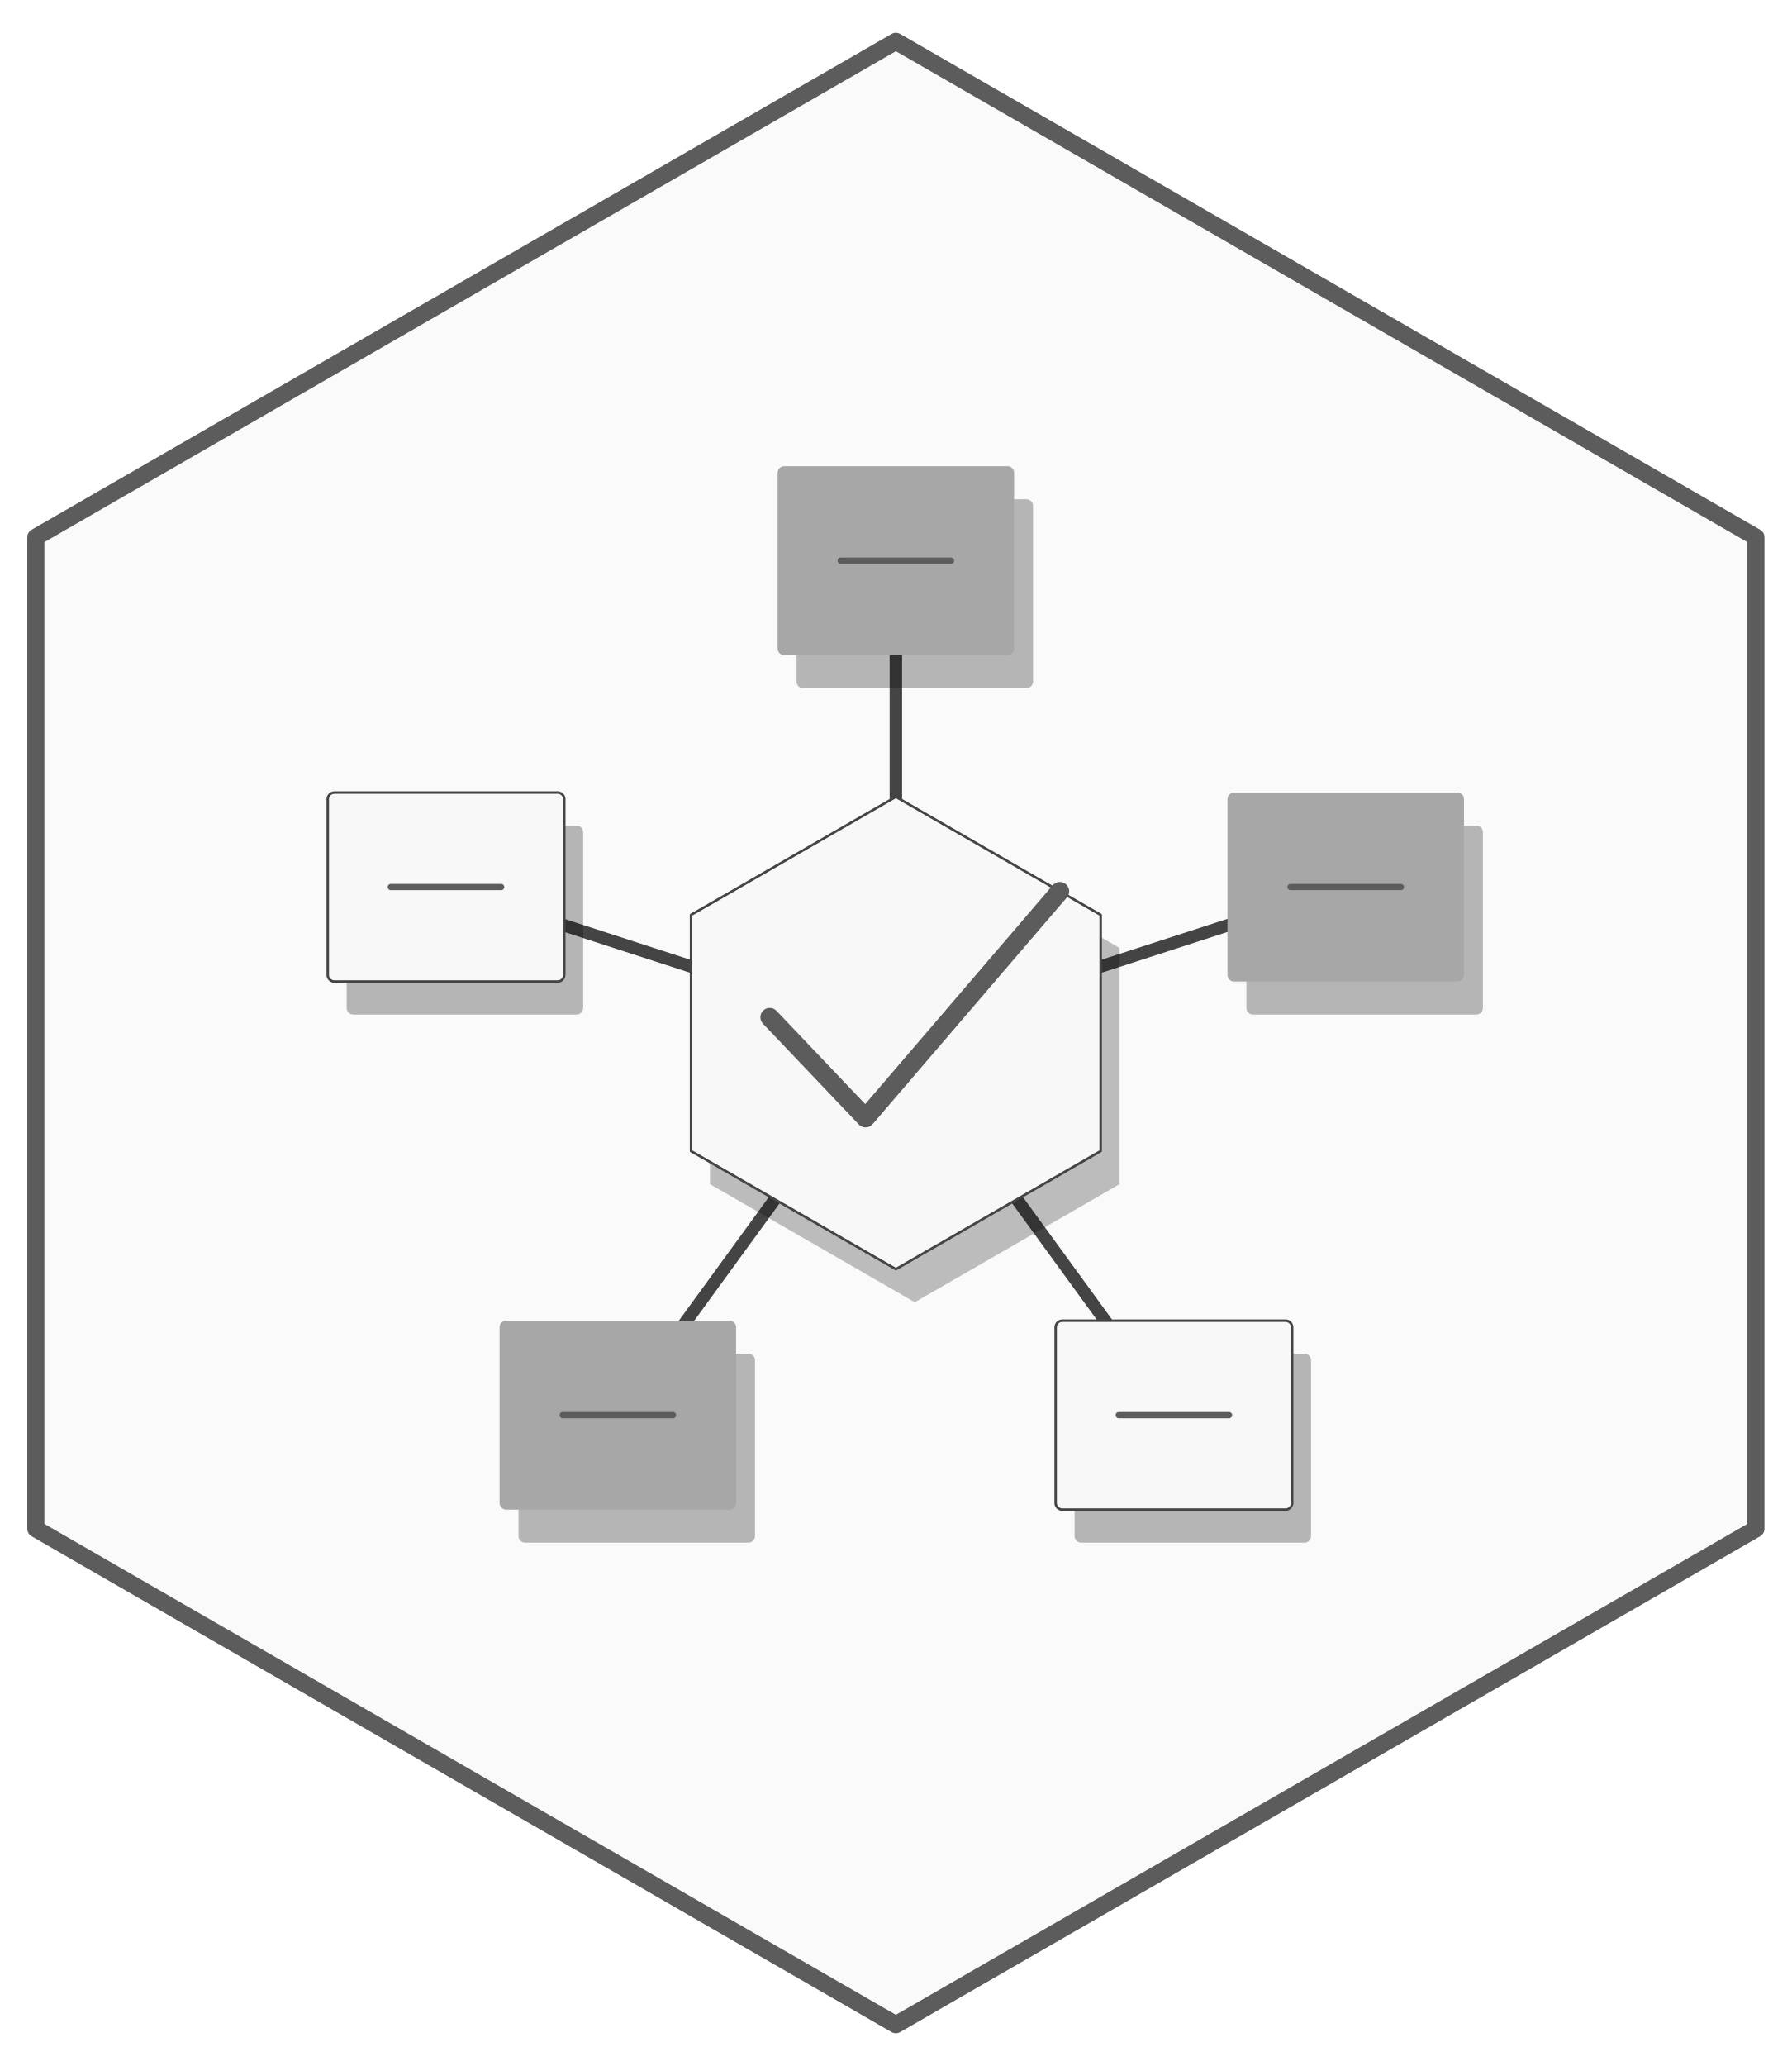
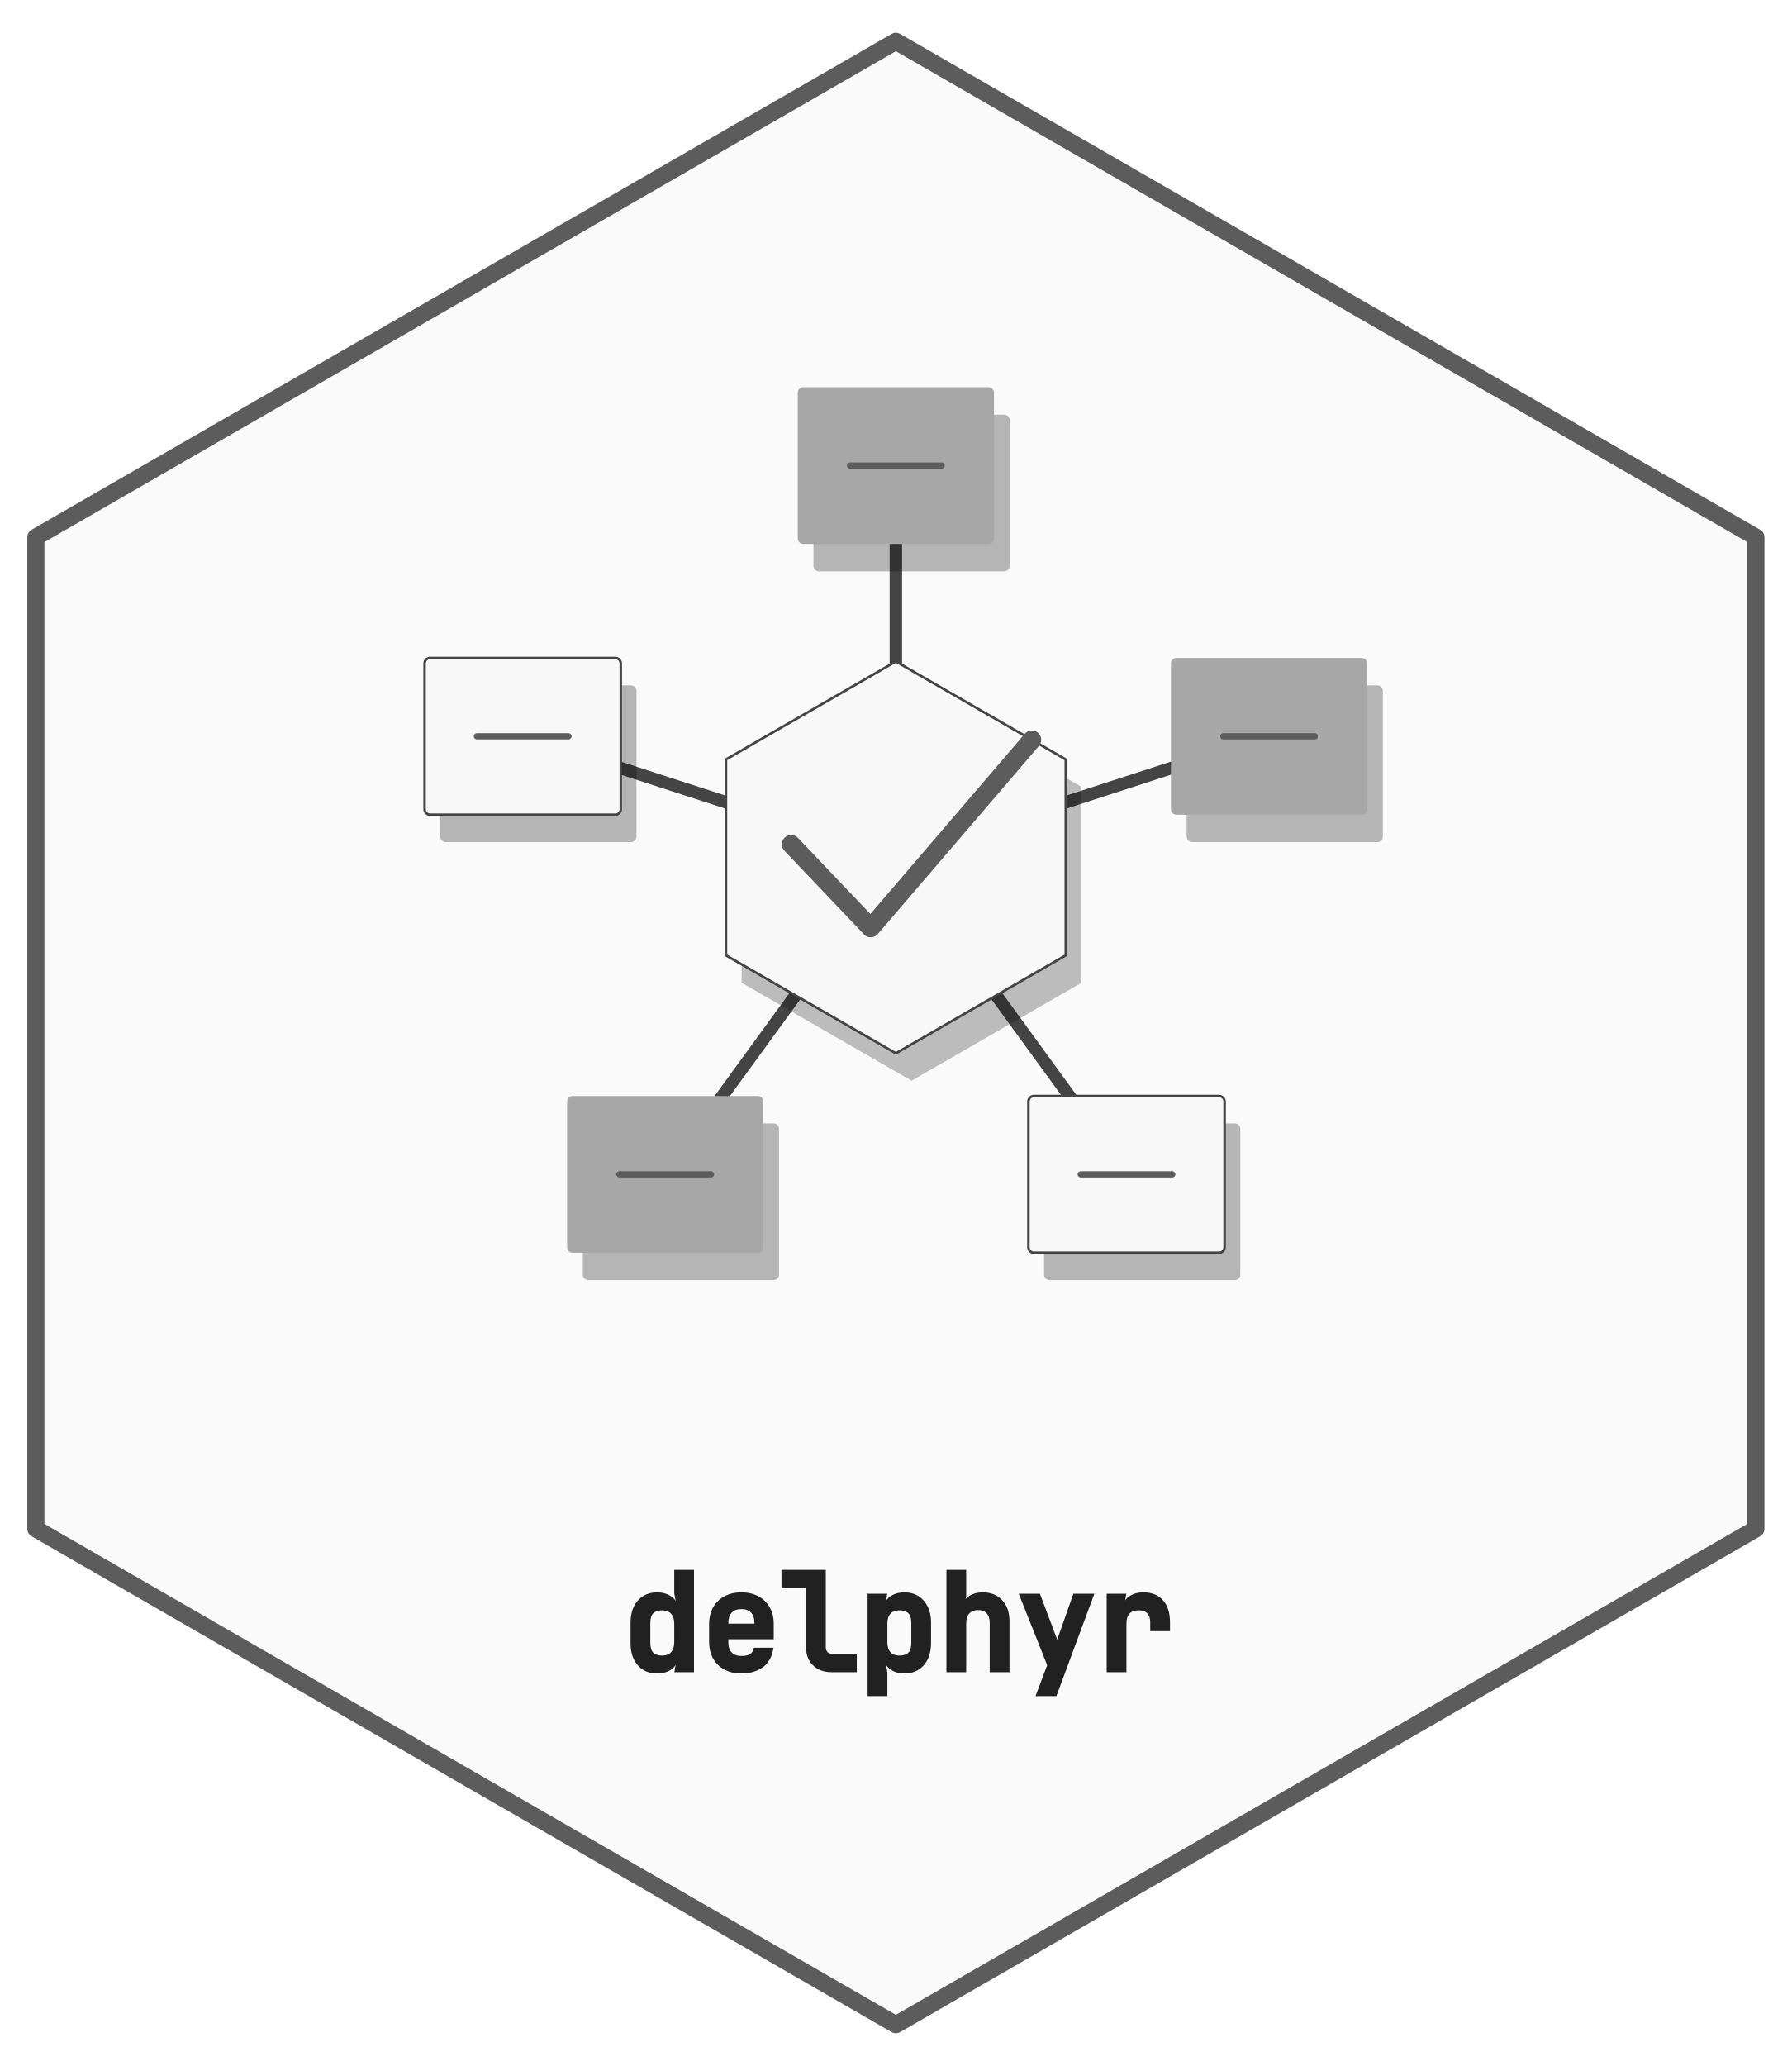
- <svg xmlns="http://www.w3.org/2000/svg" width="432pt" height="498pt" viewBox="0 0 432 498">
+ <svg xmlns="http://www.w3.org/2000/svg" xmlns:xlink="http://www.w3.org/1999/xlink" width="432" height="498" viewBox="0 0 432 498">
+   <defs>
+     <g>
+       <g id="glyph-0-0">
+         <path d="M 8.938 0.312 C 6.988 0.312 5.43 -0.348 4.266 -1.672 C 3.109 -3.004 2.531 -4.766 2.531 -6.953 L 2.531 -11.922 C 2.531 -14.141 3.109 -15.91 4.266 -17.234 C 5.43 -18.566 6.988 -19.234 8.938 -19.234 C 10.344 -19.234 11.539 -18.863 12.531 -18.125 C 13.52 -17.395 13.945 -16.328 13.812 -14.922 L 13.062 -19 L 13.062 -24.672 L 17.828 -24.672 L 17.828 0 L 13.094 0 L 13.75 -3.984 C 13.906 -2.578 13.5 -1.508 12.531 -0.781 C 11.562 -0.051 10.363 0.312 8.938 0.312 Z M 10.156 -4 C 11.082 -4 11.797 -4.27 12.297 -4.812 C 12.805 -5.352 13.062 -6.156 13.062 -7.219 L 13.062 -11.734 C 13.062 -12.766 12.805 -13.551 12.297 -14.094 C 11.797 -14.633 11.082 -14.906 10.156 -14.906 C 9.227 -14.906 8.52 -14.676 8.031 -14.219 C 7.539 -13.758 7.297 -12.984 7.297 -11.891 L 7.297 -7.062 C 7.297 -5.945 7.539 -5.156 8.031 -4.688 C 8.52 -4.227 9.227 -4 10.156 -4 Z M 10.156 -4 " />
+       </g>
+       <g id="glyph-0-1">
+         <path d="M 10.25 0.312 C 7.926 0.312 6.047 -0.375 4.609 -1.75 C 3.18 -3.133 2.469 -5.008 2.469 -7.375 L 2.469 -11.531 C 2.469 -13.895 3.18 -15.77 4.609 -17.156 C 6.047 -18.539 7.926 -19.234 10.25 -19.234 C 11.82 -19.234 13.188 -18.922 14.344 -18.297 C 15.508 -17.672 16.414 -16.797 17.062 -15.672 C 17.719 -14.547 18.047 -13.242 18.047 -11.766 L 18.047 -7.938 L 7.109 -7.938 L 7.109 -7.156 C 7.109 -6.094 7.383 -5.285 7.938 -4.734 C 8.488 -4.18 9.258 -3.906 10.25 -3.906 C 11.102 -3.906 11.781 -4.039 12.281 -4.312 C 12.781 -4.594 13.113 -5.117 13.281 -5.891 L 18 -5.891 C 17.656 -3.711 16.781 -2.133 15.375 -1.156 C 13.977 -0.176 12.27 0.312 10.25 0.312 Z M 7.109 -11.766 L 7.109 -11.688 L 13.406 -11.688 L 13.406 -11.797 C 13.406 -12.922 13.133 -13.77 12.594 -14.344 C 12.062 -14.914 11.281 -15.203 10.25 -15.203 C 9.227 -15.203 8.445 -14.91 7.906 -14.328 C 7.375 -13.754 7.109 -12.898 7.109 -11.766 Z M 7.109 -11.766 " />
+       </g>
+       <g id="glyph-0-2">
+         <path d="M 12.969 0 C 11.133 0 9.656 -0.547 8.531 -1.641 C 7.406 -2.734 6.844 -4.188 6.844 -6 L 6.844 -20.219 L 0.922 -20.219 L 0.922 -24.672 L 11.609 -24.672 L 11.609 -6.062 C 11.609 -5.539 11.738 -5.141 12 -4.859 C 12.258 -4.586 12.629 -4.453 13.109 -4.453 L 19.078 -4.453 L 19.078 0 Z M 12.969 0 " />
+       </g>
+       <g id="glyph-0-3">
+         <path d="M 2.688 5.766 L 2.688 -18.906 L 7.422 -18.906 L 6.766 -14.922 C 6.609 -16.328 7.008 -17.395 7.969 -18.125 C 8.938 -18.863 10.133 -19.234 11.562 -19.234 C 13.508 -19.234 15.066 -18.562 16.234 -17.219 C 17.398 -15.875 17.984 -14.117 17.984 -11.953 L 17.984 -7 C 17.984 -4.801 17.398 -3.031 16.234 -1.688 C 15.066 -0.352 13.508 0.312 11.562 0.312 C 10.125 0.312 8.922 -0.07 7.953 -0.844 C 6.984 -1.613 6.566 -2.691 6.703 -4.078 L 6.734 -4.078 L 7.453 0.078 L 7.453 5.766 Z M 10.359 -4 C 11.285 -4 11.992 -4.227 12.484 -4.688 C 12.973 -5.156 13.219 -5.945 13.219 -7.062 L 13.219 -11.891 C 13.219 -12.984 12.973 -13.758 12.484 -14.219 C 11.992 -14.676 11.285 -14.906 10.359 -14.906 C 9.43 -14.906 8.711 -14.633 8.203 -14.094 C 7.703 -13.551 7.453 -12.766 7.453 -11.734 L 7.453 -7.219 C 7.453 -6.156 7.703 -5.352 8.203 -4.812 C 8.711 -4.27 9.43 -4 10.359 -4 Z M 10.359 -4 " />
+       </g>
+       <g id="glyph-0-4">
+         <path d="M 2.688 0 L 2.688 -24.672 L 7.453 -24.672 L 7.453 -18.25 L 6.766 -14.891 C 6.535 -16.285 6.891 -17.359 7.828 -18.109 C 8.773 -18.859 9.988 -19.234 11.469 -19.234 C 13.406 -19.234 14.957 -18.609 16.125 -17.359 C 17.301 -16.109 17.891 -14.445 17.891 -12.375 L 17.891 0 L 13.125 0 L 13.125 -11.891 C 13.125 -12.91 12.875 -13.676 12.375 -14.188 C 11.883 -14.707 11.195 -14.969 10.312 -14.969 C 9.414 -14.969 8.711 -14.691 8.203 -14.141 C 7.703 -13.598 7.453 -12.805 7.453 -11.766 L 7.453 0 Z M 2.688 0 " />
+       </g>
+       <g id="glyph-0-5">
+         <path d="M 5.172 5.766 L 7.984 -1.688 L 1.125 -18.906 L 6.234 -18.906 L 10.125 -8.578 C 10.332 -8.086 10.52 -7.555 10.688 -6.984 C 10.863 -6.41 10.781 -6.082 10.438 -6 C 10.082 -6.082 9.988 -6.406 10.156 -6.969 C 10.32 -7.539 10.488 -8.07 10.656 -8.562 L 14.297 -18.906 L 19.359 -18.906 L 10.203 5.766 Z M 5.172 5.766 " />
+       </g>
+       <g id="glyph-0-6">
+         <path d="M 3.328 0 L 3.328 -18.906 L 8.062 -18.906 L 7.406 -14.797 C 7.176 -16.203 7.535 -17.289 8.484 -18.062 C 9.441 -18.844 10.68 -19.234 12.203 -19.234 C 14.211 -19.234 15.781 -18.598 16.906 -17.328 C 18.031 -16.066 18.594 -14.328 18.594 -12.109 L 18.594 -9.891 L 13.828 -9.891 L 13.828 -12.016 C 13.828 -13.941 12.883 -14.906 11 -14.906 C 10.039 -14.906 9.316 -14.633 8.828 -14.094 C 8.336 -13.562 8.094 -12.738 8.094 -11.625 L 8.094 0 Z M 3.328 0 " />
+       </g>
+     </g>
+   </defs>
  <path fill-rule="nonzero" fill="rgb(98.039%, 98.039%, 98.039%)" fill-opacity="1" stroke-width="4.125" stroke-linecap="round" stroke-linejoin="round" stroke="rgb(36.078%, 36.078%, 36.078%)" stroke-opacity="1" stroke-miterlimit="10" d="M 216 9.961 L 423.359 129.48 L 423.359 368.52 L 216 488.039 L 8.641 368.52 L 8.641 129.48 Z M 216 9.961 " />
-   <path fill="none" stroke-width="3" stroke-linecap="round" stroke-linejoin="round" stroke="rgb(26.667%, 26.667%, 26.667%)" stroke-opacity="1" stroke-miterlimit="10" d="M 216 249 L 216 135.141 " />
-   <path fill-rule="nonzero" fill="rgb(1.961%, 1.961%, 1.961%)" fill-opacity="0.278" d="M 193.645 165.883 L 247.48 165.883 L 247.414 165.883 L 247.672 165.871 L 247.922 165.82 L 248.164 165.73 L 248.387 165.602 L 248.586 165.438 L 248.754 165.246 L 248.891 165.031 L 248.992 164.793 L 249.055 164.547 L 249.074 164.289 L 249.074 121.934 L 249.055 121.68 L 248.992 121.43 L 248.891 121.195 L 248.754 120.977 L 248.586 120.785 L 248.387 120.621 L 248.164 120.496 L 247.922 120.402 L 247.672 120.352 L 247.48 120.34 L 193.645 120.34 L 193.836 120.352 L 193.578 120.34 L 193.324 120.371 L 193.078 120.445 L 192.848 120.555 L 192.637 120.699 L 192.449 120.879 L 192.297 121.082 L 192.176 121.309 L 192.098 121.555 L 192.055 121.805 L 192.051 121.934 L 192.051 164.289 L 192.055 164.16 L 192.055 164.418 L 192.098 164.672 L 192.176 164.914 L 192.297 165.141 L 192.449 165.348 L 192.637 165.523 L 192.848 165.672 L 193.078 165.781 L 193.324 165.852 L 193.578 165.883 Z M 193.645 165.883 " />
-   <path fill-rule="nonzero" fill="rgb(65.49%, 65.49%, 65.49%)" fill-opacity="1" d="M 189.082 157.914 L 242.918 157.914 L 242.855 157.914 L 243.109 157.902 L 243.363 157.852 L 243.602 157.758 L 243.824 157.633 L 244.023 157.469 L 244.191 157.277 L 244.328 157.059 L 244.43 156.824 L 244.492 156.574 L 244.512 156.32 L 244.512 113.965 L 244.492 113.707 L 244.43 113.461 L 244.328 113.223 L 244.191 113.008 L 244.023 112.816 L 243.824 112.652 L 243.602 112.523 L 243.363 112.434 L 243.109 112.383 L 242.918 112.371 L 189.082 112.371 L 189.273 112.383 L 189.02 112.371 L 188.762 112.402 L 188.516 112.473 L 188.285 112.582 L 188.074 112.73 L 187.891 112.906 L 187.734 113.113 L 187.617 113.34 L 187.535 113.582 L 187.492 113.836 L 187.488 113.965 L 187.488 156.32 L 187.492 156.191 L 187.492 156.449 L 187.535 156.699 L 187.617 156.945 L 187.734 157.172 L 187.891 157.375 L 188.074 157.555 L 188.285 157.699 L 188.516 157.809 L 188.762 157.883 L 189.02 157.914 Z M 189.082 157.914 " />
-   <path fill="none" stroke-width="1.5" stroke-linecap="round" stroke-linejoin="round" stroke="rgb(36.078%, 36.078%, 36.078%)" stroke-opacity="1" stroke-miterlimit="10" d="M 202.695 135.141 L 229.305 135.141 " />
-   <path fill="none" stroke-width="3" stroke-linecap="round" stroke-linejoin="round" stroke="rgb(26.667%, 26.667%, 26.667%)" stroke-opacity="1" stroke-miterlimit="10" d="M 216 249 L 107.535 213.816 " />
-   <path fill-rule="nonzero" fill="rgb(1.961%, 1.961%, 1.961%)" fill-opacity="0.278" d="M 85.18 244.559 L 139.016 244.559 L 138.949 244.555 L 139.207 244.547 L 139.457 244.496 L 139.695 244.402 L 139.918 244.277 L 140.117 244.113 L 140.289 243.922 L 140.426 243.703 L 140.527 243.469 L 140.586 243.219 L 140.609 242.965 L 140.609 200.609 L 140.586 200.352 L 140.527 200.105 L 140.426 199.867 L 140.289 199.652 L 140.117 199.457 L 139.918 199.297 L 139.695 199.168 L 139.457 199.078 L 139.207 199.027 L 139.016 199.016 L 85.18 199.016 L 85.371 199.027 L 85.113 199.016 L 84.859 199.047 L 84.613 199.117 L 84.379 199.227 L 84.168 199.375 L 83.984 199.551 L 83.832 199.758 L 83.711 199.984 L 83.629 200.227 L 83.59 200.48 L 83.582 200.609 L 83.582 242.965 L 83.59 242.836 L 83.59 243.094 L 83.629 243.344 L 83.711 243.59 L 83.832 243.816 L 83.984 244.02 L 84.168 244.199 L 84.379 244.344 L 84.613 244.453 L 84.859 244.523 L 85.113 244.555 Z M 85.18 244.559 " />
-   <path fill-rule="nonzero" fill="rgb(97.255%, 97.255%, 97.255%)" fill-opacity="1" stroke-width="0.6" stroke-linecap="round" stroke-linejoin="round" stroke="rgb(26.667%, 26.667%, 26.667%)" stroke-opacity="1" stroke-miterlimit="10" d="M 80.617 236.586 L 134.453 236.586 L 134.387 236.586 L 134.645 236.574 L 134.895 236.523 L 135.137 236.434 L 135.355 236.305 L 135.555 236.145 L 135.727 235.949 L 135.863 235.734 L 135.965 235.5 L 136.023 235.25 L 136.047 234.992 L 136.047 192.637 L 136.023 192.383 L 135.965 192.133 L 135.863 191.898 L 135.727 191.68 L 135.555 191.488 L 135.355 191.328 L 135.137 191.199 L 134.895 191.105 L 134.645 191.055 L 134.453 191.043 L 80.617 191.043 L 80.809 191.055 L 80.551 191.047 L 80.297 191.078 L 80.051 191.148 L 79.82 191.258 L 79.609 191.402 L 79.422 191.582 L 79.27 191.785 L 79.148 192.012 L 79.066 192.258 L 79.027 192.512 L 79.023 192.637 L 79.023 234.992 L 79.027 234.867 L 79.027 235.121 L 79.066 235.375 L 79.148 235.617 L 79.27 235.844 L 79.422 236.051 L 79.609 236.227 L 79.82 236.375 L 80.051 236.484 L 80.297 236.555 L 80.551 236.586 Z M 80.617 236.586 " />
-   <path fill="none" stroke-width="1.5" stroke-linecap="round" stroke-linejoin="round" stroke="rgb(36.078%, 36.078%, 36.078%)" stroke-opacity="1" stroke-miterlimit="10" d="M 94.227 213.816 L 120.84 213.816 " />
-   <path fill="none" stroke-width="3" stroke-linecap="round" stroke-linejoin="round" stroke="rgb(26.667%, 26.667%, 26.667%)" stroke-opacity="1" stroke-miterlimit="10" d="M 216 249 L 148.965 341.113 " />
-   <path fill-rule="nonzero" fill="rgb(1.961%, 1.961%, 1.961%)" fill-opacity="0.278" d="M 126.609 371.855 L 180.445 371.855 L 180.379 371.855 L 180.637 371.844 L 180.887 371.793 L 181.129 371.699 L 181.352 371.574 L 181.547 371.41 L 181.719 371.219 L 181.855 371 L 181.957 370.766 L 182.016 370.516 L 182.039 370.262 L 182.039 327.906 L 182.016 327.648 L 181.957 327.402 L 181.855 327.164 L 181.719 326.949 L 181.547 326.758 L 181.352 326.594 L 181.129 326.465 L 180.887 326.375 L 180.637 326.324 L 180.445 326.312 L 126.609 326.312 L 126.801 326.324 L 126.543 326.312 L 126.289 326.344 L 126.043 326.414 L 125.812 326.523 L 125.602 326.672 L 125.414 326.848 L 125.262 327.055 L 125.141 327.281 L 125.059 327.523 L 125.02 327.777 L 125.016 327.906 L 125.016 370.262 L 125.02 370.133 L 125.02 370.391 L 125.059 370.641 L 125.141 370.887 L 125.262 371.113 L 125.414 371.316 L 125.602 371.496 L 125.812 371.641 L 126.043 371.75 L 126.289 371.824 L 126.543 371.855 Z M 126.609 371.855 " />
-   <path fill-rule="nonzero" fill="rgb(65.49%, 65.49%, 65.49%)" fill-opacity="1" d="M 122.047 363.883 L 175.883 363.883 L 175.816 363.883 L 176.074 363.875 L 176.324 363.82 L 176.566 363.73 L 176.789 363.602 L 176.988 363.441 L 177.156 363.25 L 177.293 363.031 L 177.395 362.797 L 177.457 362.547 L 177.477 362.289 L 177.477 319.934 L 177.457 319.68 L 177.395 319.43 L 177.293 319.195 L 177.156 318.977 L 176.988 318.785 L 176.789 318.625 L 176.566 318.496 L 176.324 318.406 L 176.074 318.352 L 175.883 318.34 L 122.047 318.34 L 122.238 318.352 L 121.98 318.344 L 121.727 318.375 L 121.48 318.445 L 121.25 318.555 L 121.039 318.699 L 120.852 318.879 L 120.699 319.082 L 120.578 319.312 L 120.5 319.555 L 120.457 319.809 L 120.453 319.934 L 120.453 362.289 L 120.457 362.164 L 120.457 362.418 L 120.5 362.672 L 120.578 362.914 L 120.699 363.145 L 120.852 363.348 L 121.039 363.527 L 121.25 363.672 L 121.48 363.781 L 121.727 363.852 L 121.98 363.883 Z M 122.047 363.883 " />
-   <path fill="none" stroke-width="1.5" stroke-linecap="round" stroke-linejoin="round" stroke="rgb(36.078%, 36.078%, 36.078%)" stroke-opacity="1" stroke-miterlimit="10" d="M 135.66 341.113 L 162.27 341.113 " />
-   <path fill="none" stroke-width="3" stroke-linecap="round" stroke-linejoin="round" stroke="rgb(26.667%, 26.667%, 26.667%)" stroke-opacity="1" stroke-miterlimit="10" d="M 216 249 L 283.035 341.113 " />
-   <path fill-rule="nonzero" fill="rgb(1.961%, 1.961%, 1.961%)" fill-opacity="0.278" d="M 260.68 371.855 L 314.516 371.855 L 314.453 371.855 L 314.707 371.844 L 314.961 371.793 L 315.199 371.699 L 315.422 371.574 L 315.621 371.41 L 315.789 371.219 L 315.926 371 L 316.027 370.766 L 316.09 370.516 L 316.109 370.262 L 316.109 327.906 L 316.09 327.648 L 316.027 327.402 L 315.926 327.164 L 315.789 326.949 L 315.621 326.758 L 315.422 326.594 L 315.199 326.465 L 314.961 326.375 L 314.707 326.324 L 314.516 326.312 L 260.68 326.312 L 260.871 326.324 L 260.617 326.312 L 260.359 326.344 L 260.113 326.414 L 259.883 326.523 L 259.672 326.672 L 259.488 326.848 L 259.332 327.055 L 259.215 327.281 L 259.133 327.523 L 259.09 327.777 L 259.086 327.906 L 259.086 370.262 L 259.09 370.133 L 259.09 370.391 L 259.133 370.641 L 259.215 370.887 L 259.332 371.113 L 259.488 371.316 L 259.672 371.496 L 259.883 371.641 L 260.113 371.75 L 260.359 371.824 L 260.617 371.855 Z M 260.68 371.855 " />
-   <path fill-rule="nonzero" fill="rgb(97.255%, 97.255%, 97.255%)" fill-opacity="1" stroke-width="0.6" stroke-linecap="round" stroke-linejoin="round" stroke="rgb(26.667%, 26.667%, 26.667%)" stroke-opacity="1" stroke-miterlimit="10" d="M 256.117 363.883 L 309.953 363.883 L 309.891 363.883 L 310.145 363.875 L 310.398 363.82 L 310.637 363.73 L 310.859 363.602 L 311.059 363.441 L 311.227 363.25 L 311.363 363.031 L 311.465 362.797 L 311.527 362.547 L 311.547 362.289 L 311.547 319.934 L 311.527 319.68 L 311.465 319.43 L 311.363 319.195 L 311.227 318.977 L 311.059 318.785 L 310.859 318.625 L 310.637 318.496 L 310.398 318.406 L 310.145 318.352 L 309.953 318.34 L 256.117 318.34 L 256.309 318.352 L 256.055 318.344 L 255.801 318.375 L 255.551 318.445 L 255.32 318.555 L 255.109 318.699 L 254.926 318.879 L 254.77 319.082 L 254.652 319.312 L 254.57 319.555 L 254.527 319.809 L 254.523 319.934 L 254.523 362.289 L 254.527 362.164 L 254.527 362.418 L 254.57 362.672 L 254.652 362.914 L 254.77 363.145 L 254.926 363.348 L 255.109 363.527 L 255.32 363.672 L 255.551 363.781 L 255.801 363.852 L 256.055 363.883 Z M 256.117 363.883 " />
-   <path fill="none" stroke-width="1.5" stroke-linecap="round" stroke-linejoin="round" stroke="rgb(36.078%, 36.078%, 36.078%)" stroke-opacity="1" stroke-miterlimit="10" d="M 269.73 341.113 L 296.34 341.113 " />
-   <path fill="none" stroke-width="3" stroke-linecap="round" stroke-linejoin="round" stroke="rgb(26.667%, 26.667%, 26.667%)" stroke-opacity="1" stroke-miterlimit="10" d="M 216 249 L 324.465 213.816 " />
-   <path fill-rule="nonzero" fill="rgb(1.961%, 1.961%, 1.961%)" fill-opacity="0.278" d="M 302.109 244.559 L 355.945 244.559 L 355.883 244.555 L 356.137 244.547 L 356.391 244.496 L 356.629 244.402 L 356.852 244.277 L 357.051 244.113 L 357.219 243.922 L 357.359 243.703 L 357.457 243.469 L 357.52 243.219 L 357.539 242.965 L 357.539 200.609 L 357.52 200.352 L 357.457 200.105 L 357.359 199.867 L 357.219 199.652 L 357.051 199.457 L 356.852 199.297 L 356.629 199.168 L 356.391 199.078 L 356.137 199.027 L 355.945 199.016 L 302.109 199.016 L 302.301 199.027 L 302.047 199.016 L 301.793 199.047 L 301.543 199.117 L 301.312 199.227 L 301.102 199.375 L 300.918 199.551 L 300.762 199.758 L 300.645 199.984 L 300.562 200.227 L 300.52 200.48 L 300.516 200.609 L 300.516 242.965 L 300.52 242.836 L 300.52 243.094 L 300.562 243.344 L 300.645 243.59 L 300.762 243.816 L 300.918 244.02 L 301.102 244.199 L 301.312 244.344 L 301.543 244.453 L 301.793 244.523 L 302.047 244.555 Z M 302.109 244.559 " />
-   <path fill-rule="nonzero" fill="rgb(65.49%, 65.49%, 65.49%)" fill-opacity="1" d="M 297.547 236.586 L 351.383 236.586 L 351.32 236.586 L 351.578 236.574 L 351.828 236.523 L 352.066 236.434 L 352.289 236.305 L 352.488 236.145 L 352.66 235.949 L 352.797 235.734 L 352.895 235.5 L 352.957 235.25 L 352.977 234.992 L 352.977 192.637 L 352.957 192.383 L 352.895 192.133 L 352.797 191.898 L 352.66 191.68 L 352.488 191.488 L 352.289 191.328 L 352.066 191.199 L 351.828 191.105 L 351.578 191.055 L 351.383 191.043 L 297.547 191.043 L 297.742 191.055 L 297.484 191.047 L 297.23 191.078 L 296.984 191.148 L 296.75 191.258 L 296.539 191.402 L 296.355 191.582 L 296.199 191.785 L 296.082 192.012 L 296 192.258 L 295.961 192.512 L 295.953 192.637 L 295.953 234.992 L 295.961 234.867 L 295.961 235.121 L 296 235.375 L 296.082 235.617 L 296.199 235.844 L 296.355 236.051 L 296.539 236.227 L 296.75 236.375 L 296.984 236.484 L 297.23 236.555 L 297.484 236.586 Z M 297.547 236.586 " />
-   <path fill="none" stroke-width="1.5" stroke-linecap="round" stroke-linejoin="round" stroke="rgb(36.078%, 36.078%, 36.078%)" stroke-opacity="1" stroke-miterlimit="10" d="M 311.16 213.816 L 337.773 213.816 " />
-   <path fill-rule="nonzero" fill="rgb(1.961%, 1.961%, 1.961%)" fill-opacity="0.251" d="M 220.562 200.043 L 171.176 228.504 L 171.176 285.434 L 220.562 313.898 L 269.945 285.434 L 269.945 228.504 Z M 220.562 200.043 " />
-   <path fill-rule="nonzero" fill="rgb(97.255%, 97.255%, 97.255%)" fill-opacity="1" stroke-width="0.6" stroke-linecap="round" stroke-linejoin="round" stroke="rgb(26.667%, 26.667%, 26.667%)" stroke-opacity="1" stroke-miterlimit="10" d="M 216 192.07 L 166.617 220.535 L 166.617 277.465 L 216 305.93 L 265.383 277.465 L 265.383 220.535 Z M 216 192.07 " />
-   <path fill="none" stroke-width="4.5" stroke-linecap="round" stroke-linejoin="round" stroke="rgb(36.078%, 36.078%, 36.078%)" stroke-opacity="1" stroke-miterlimit="10" d="M 185.586 245.203 L 208.699 269.496 L 255.535 214.844 " />
+   <path fill="none" stroke-width="3" stroke-linecap="round" stroke-linejoin="round" stroke="rgb(26.667%, 26.667%, 26.667%)" stroke-opacity="1" stroke-miterlimit="10" d="M 216 206.672 L 216 112.219 " />
+   <path fill-rule="nonzero" fill="rgb(1.961%, 1.961%, 1.961%)" fill-opacity="0.278" d="M 197.453 137.723 L 242.113 137.723 L 242.062 137.719 L 242.273 137.711 L 242.48 137.668 L 242.68 137.594 L 242.863 137.488 L 243.031 137.352 L 243.172 137.191 L 243.285 137.012 L 243.367 136.816 L 243.418 136.609 L 243.438 136.398 L 243.438 101.262 L 243.418 101.051 L 243.367 100.844 L 243.285 100.648 L 243.172 100.469 L 243.031 100.309 L 242.863 100.176 L 242.68 100.07 L 242.48 99.992 L 242.273 99.949 L 242.113 99.941 L 197.453 99.941 L 197.613 99.949 L 197.402 99.941 L 197.191 99.969 L 196.984 100.027 L 196.793 100.117 L 196.617 100.238 L 196.465 100.387 L 196.336 100.555 L 196.238 100.746 L 196.172 100.945 L 196.137 101.156 L 196.133 101.262 L 196.133 136.398 L 196.137 136.293 L 196.137 136.504 L 196.172 136.715 L 196.238 136.918 L 196.336 137.105 L 196.465 137.277 L 196.617 137.422 L 196.793 137.543 L 196.984 137.637 L 197.191 137.695 L 197.402 137.719 Z M 197.453 137.723 " />
+   <path fill-rule="nonzero" fill="rgb(65.49%, 65.49%, 65.49%)" fill-opacity="1" d="M 193.672 131.109 L 238.328 131.109 L 238.277 131.109 L 238.488 131.102 L 238.699 131.059 L 238.898 130.98 L 239.082 130.875 L 239.246 130.742 L 239.387 130.582 L 239.5 130.402 L 239.582 130.207 L 239.637 130 L 239.652 129.789 L 239.652 94.652 L 239.637 94.441 L 239.582 94.234 L 239.5 94.039 L 239.387 93.855 L 239.246 93.699 L 239.082 93.562 L 238.898 93.457 L 238.699 93.383 L 238.488 93.34 L 238.328 93.328 L 193.672 93.328 L 193.828 93.34 L 193.617 93.332 L 193.406 93.355 L 193.203 93.414 L 193.008 93.508 L 192.836 93.629 L 192.68 93.773 L 192.551 93.945 L 192.453 94.133 L 192.387 94.336 L 192.352 94.547 L 192.348 94.652 L 192.348 129.789 L 192.352 129.68 L 192.352 129.895 L 192.387 130.105 L 192.453 130.305 L 192.551 130.492 L 192.68 130.664 L 192.836 130.812 L 193.008 130.934 L 193.203 131.023 L 193.406 131.082 L 193.617 131.109 Z M 193.672 131.109 " />
+   <path fill="none" stroke-width="1.5" stroke-linecap="round" stroke-linejoin="round" stroke="rgb(36.078%, 36.078%, 36.078%)" stroke-opacity="1" stroke-miterlimit="10" d="M 204.961 112.219 L 227.039 112.219 " />
+   <path fill="none" stroke-width="3" stroke-linecap="round" stroke-linejoin="round" stroke="rgb(26.667%, 26.667%, 26.667%)" stroke-opacity="1" stroke-miterlimit="10" d="M 216 206.672 L 126.023 177.484 " />
+   <path fill-rule="nonzero" fill="rgb(1.961%, 1.961%, 1.961%)" fill-opacity="0.278" d="M 107.477 202.984 L 152.137 202.984 L 152.082 202.984 L 152.297 202.977 L 152.504 202.934 L 152.703 202.855 L 152.887 202.75 L 153.051 202.617 L 153.195 202.457 L 153.309 202.277 L 153.391 202.082 L 153.441 201.875 L 153.457 201.664 L 153.457 166.527 L 153.441 166.316 L 153.391 166.109 L 153.309 165.914 L 153.195 165.734 L 153.051 165.574 L 152.887 165.438 L 152.703 165.332 L 152.504 165.258 L 152.297 165.215 L 152.137 165.203 L 107.477 165.203 L 107.637 165.215 L 107.422 165.207 L 107.211 165.23 L 107.008 165.289 L 106.816 165.383 L 106.641 165.504 L 106.488 165.648 L 106.359 165.82 L 106.262 166.008 L 106.191 166.211 L 106.16 166.422 L 106.156 166.527 L 106.156 201.664 L 106.16 201.555 L 106.16 201.77 L 106.191 201.98 L 106.262 202.18 L 106.359 202.371 L 106.488 202.539 L 106.641 202.688 L 106.816 202.809 L 107.008 202.898 L 107.211 202.957 L 107.422 202.984 Z M 107.477 202.984 " />
+   <path fill-rule="nonzero" fill="rgb(97.255%, 97.255%, 97.255%)" fill-opacity="1" stroke-width="0.6" stroke-linecap="round" stroke-linejoin="round" stroke="rgb(26.667%, 26.667%, 26.667%)" stroke-opacity="1" stroke-miterlimit="10" d="M 103.691 196.375 L 148.352 196.375 L 148.301 196.371 L 148.512 196.363 L 148.719 196.32 L 148.918 196.246 L 149.102 196.141 L 149.27 196.004 L 149.41 195.844 L 149.523 195.664 L 149.605 195.469 L 149.656 195.262 L 149.676 195.051 L 149.676 159.914 L 149.656 159.703 L 149.605 159.496 L 149.523 159.301 L 149.41 159.121 L 149.27 158.961 L 149.102 158.828 L 148.918 158.723 L 148.719 158.645 L 148.512 158.602 L 148.352 158.594 L 103.691 158.594 L 103.852 158.602 L 103.641 158.594 L 103.43 158.621 L 103.223 158.68 L 103.031 158.77 L 102.855 158.891 L 102.703 159.039 L 102.574 159.207 L 102.477 159.398 L 102.41 159.598 L 102.375 159.809 L 102.371 159.914 L 102.371 195.051 L 102.375 194.945 L 102.375 195.156 L 102.41 195.367 L 102.477 195.57 L 102.574 195.758 L 102.703 195.93 L 102.855 196.074 L 103.031 196.195 L 103.223 196.289 L 103.43 196.348 L 103.641 196.371 Z M 103.691 196.375 " />
+   <path fill="none" stroke-width="1.5" stroke-linecap="round" stroke-linejoin="round" stroke="rgb(36.078%, 36.078%, 36.078%)" stroke-opacity="1" stroke-miterlimit="10" d="M 114.984 177.484 L 137.059 177.484 " />
+   <path fill="none" stroke-width="3" stroke-linecap="round" stroke-linejoin="round" stroke="rgb(26.667%, 26.667%, 26.667%)" stroke-opacity="1" stroke-miterlimit="10" d="M 216 206.672 L 160.391 283.082 " />
+   <path fill-rule="nonzero" fill="rgb(1.961%, 1.961%, 1.961%)" fill-opacity="0.278" d="M 141.844 308.582 L 186.504 308.582 L 186.453 308.582 L 186.664 308.574 L 186.871 308.531 L 187.07 308.457 L 187.258 308.348 L 187.422 308.215 L 187.562 308.055 L 187.676 307.875 L 187.758 307.68 L 187.809 307.473 L 187.828 307.262 L 187.828 272.125 L 187.809 271.914 L 187.758 271.707 L 187.676 271.512 L 187.562 271.332 L 187.422 271.172 L 187.258 271.039 L 187.07 270.93 L 186.871 270.855 L 186.664 270.812 L 186.504 270.805 L 141.844 270.805 L 142.004 270.812 L 141.793 270.805 L 141.582 270.832 L 141.375 270.891 L 141.184 270.98 L 141.008 271.102 L 140.855 271.25 L 140.727 271.418 L 140.629 271.609 L 140.562 271.809 L 140.527 272.02 L 140.523 272.125 L 140.523 307.262 L 140.527 307.156 L 140.527 307.367 L 140.562 307.578 L 140.629 307.781 L 140.727 307.969 L 140.855 308.137 L 141.008 308.285 L 141.184 308.406 L 141.375 308.496 L 141.582 308.559 L 141.793 308.582 Z M 141.844 308.582 " />
+   <path fill-rule="nonzero" fill="rgb(65.49%, 65.49%, 65.49%)" fill-opacity="1" d="M 138.062 301.973 L 182.719 301.973 L 182.668 301.973 L 182.879 301.961 L 183.09 301.918 L 183.289 301.844 L 183.473 301.738 L 183.637 301.602 L 183.777 301.445 L 183.891 301.266 L 183.977 301.07 L 184.027 300.863 L 184.043 300.648 L 184.043 265.516 L 184.027 265.301 L 183.977 265.094 L 183.891 264.898 L 183.777 264.719 L 183.637 264.562 L 183.473 264.426 L 183.289 264.32 L 183.09 264.246 L 182.879 264.203 L 182.719 264.191 L 138.062 264.191 L 138.219 264.203 L 138.008 264.191 L 137.797 264.219 L 137.594 264.277 L 137.398 264.367 L 137.227 264.488 L 137.07 264.637 L 136.945 264.809 L 136.844 264.996 L 136.777 265.199 L 136.742 265.406 L 136.738 265.516 L 136.738 300.648 L 136.742 300.543 L 136.742 300.758 L 136.777 300.965 L 136.844 301.168 L 136.945 301.355 L 137.07 301.527 L 137.227 301.676 L 137.398 301.797 L 137.594 301.887 L 137.797 301.945 L 138.008 301.973 Z M 138.062 301.973 " />
+   <path fill="none" stroke-width="1.5" stroke-linecap="round" stroke-linejoin="round" stroke="rgb(36.078%, 36.078%, 36.078%)" stroke-opacity="1" stroke-miterlimit="10" d="M 149.352 283.082 L 171.43 283.082 " />
+   <path fill="none" stroke-width="3" stroke-linecap="round" stroke-linejoin="round" stroke="rgb(26.667%, 26.667%, 26.667%)" stroke-opacity="1" stroke-miterlimit="10" d="M 216 206.672 L 271.609 283.082 " />
+   <path fill-rule="nonzero" fill="rgb(1.961%, 1.961%, 1.961%)" fill-opacity="0.278" d="M 253.062 308.582 L 297.723 308.582 L 297.672 308.582 L 297.883 308.574 L 298.09 308.531 L 298.289 308.457 L 298.473 308.348 L 298.641 308.215 L 298.781 308.055 L 298.895 307.875 L 298.977 307.68 L 299.027 307.473 L 299.047 307.262 L 299.047 272.125 L 299.027 271.914 L 298.977 271.707 L 298.895 271.512 L 298.781 271.332 L 298.641 271.172 L 298.473 271.039 L 298.289 270.93 L 298.09 270.855 L 297.883 270.812 L 297.723 270.805 L 253.062 270.805 L 253.223 270.812 L 253.012 270.805 L 252.801 270.832 L 252.594 270.891 L 252.402 270.98 L 252.227 271.102 L 252.074 271.25 L 251.945 271.418 L 251.848 271.609 L 251.781 271.809 L 251.746 272.02 L 251.742 272.125 L 251.742 307.262 L 251.746 307.156 L 251.746 307.367 L 251.781 307.578 L 251.848 307.781 L 251.945 307.969 L 252.074 308.137 L 252.227 308.285 L 252.402 308.406 L 252.594 308.496 L 252.801 308.559 L 253.012 308.582 Z M 253.062 308.582 " />
+   <path fill-rule="nonzero" fill="rgb(97.255%, 97.255%, 97.255%)" fill-opacity="1" stroke-width="0.6" stroke-linecap="round" stroke-linejoin="round" stroke="rgb(26.667%, 26.667%, 26.667%)" stroke-opacity="1" stroke-miterlimit="10" d="M 249.281 301.973 L 293.938 301.973 L 293.887 301.973 L 294.098 301.961 L 294.309 301.918 L 294.504 301.844 L 294.691 301.738 L 294.855 301.602 L 294.996 301.445 L 295.109 301.266 L 295.191 301.07 L 295.242 300.863 L 295.262 300.648 L 295.262 265.516 L 295.242 265.301 L 295.191 265.094 L 295.109 264.898 L 294.996 264.719 L 294.855 264.562 L 294.691 264.426 L 294.504 264.32 L 294.309 264.246 L 294.098 264.203 L 293.938 264.191 L 249.281 264.191 L 249.438 264.203 L 249.227 264.191 L 249.016 264.219 L 248.812 264.277 L 248.617 264.367 L 248.441 264.488 L 248.289 264.637 L 248.16 264.809 L 248.062 264.996 L 247.996 265.199 L 247.961 265.406 L 247.957 265.516 L 247.957 300.648 L 247.961 300.543 L 247.961 300.758 L 247.996 300.965 L 248.062 301.168 L 248.16 301.355 L 248.289 301.527 L 248.441 301.676 L 248.617 301.797 L 248.812 301.887 L 249.016 301.945 L 249.227 301.973 Z M 249.281 301.973 " />
+   <path fill="none" stroke-width="1.5" stroke-linecap="round" stroke-linejoin="round" stroke="rgb(36.078%, 36.078%, 36.078%)" stroke-opacity="1" stroke-miterlimit="10" d="M 260.57 283.082 L 282.648 283.082 " />
+   <path fill="none" stroke-width="3" stroke-linecap="round" stroke-linejoin="round" stroke="rgb(26.667%, 26.667%, 26.667%)" stroke-opacity="1" stroke-miterlimit="10" d="M 216 206.672 L 305.977 177.484 " />
+   <path fill-rule="nonzero" fill="rgb(1.961%, 1.961%, 1.961%)" fill-opacity="0.278" d="M 287.434 202.984 L 332.09 202.984 L 332.039 202.984 L 332.25 202.977 L 332.461 202.934 L 332.66 202.855 L 332.844 202.75 L 333.008 202.617 L 333.148 202.457 L 333.262 202.277 L 333.348 202.082 L 333.398 201.875 L 333.414 201.664 L 333.414 166.527 L 333.398 166.316 L 333.348 166.109 L 333.262 165.914 L 333.148 165.734 L 333.008 165.574 L 332.844 165.438 L 332.66 165.332 L 332.461 165.258 L 332.25 165.215 L 332.09 165.203 L 287.434 165.203 L 287.59 165.215 L 287.379 165.207 L 287.168 165.23 L 286.965 165.289 L 286.77 165.383 L 286.598 165.504 L 286.441 165.648 L 286.316 165.82 L 286.215 166.008 L 286.148 166.211 L 286.113 166.422 L 286.109 166.527 L 286.109 201.664 L 286.113 201.555 L 286.113 201.77 L 286.148 201.98 L 286.215 202.18 L 286.316 202.371 L 286.441 202.539 L 286.598 202.688 L 286.77 202.809 L 286.965 202.898 L 287.168 202.957 L 287.379 202.984 Z M 287.434 202.984 " />
+   <path fill-rule="nonzero" fill="rgb(65.49%, 65.49%, 65.49%)" fill-opacity="1" d="M 283.648 196.375 L 328.309 196.375 L 328.254 196.371 L 328.465 196.363 L 328.676 196.32 L 328.875 196.246 L 329.059 196.141 L 329.223 196.004 L 329.363 195.844 L 329.477 195.664 L 329.562 195.469 L 329.613 195.262 L 329.629 195.051 L 329.629 159.914 L 329.613 159.703 L 329.562 159.496 L 329.477 159.301 L 329.363 159.121 L 329.223 158.961 L 329.059 158.828 L 328.875 158.723 L 328.676 158.645 L 328.465 158.602 L 328.309 158.594 L 283.648 158.594 L 283.809 158.602 L 283.594 158.594 L 283.383 158.621 L 283.18 158.68 L 282.988 158.77 L 282.812 158.891 L 282.656 159.039 L 282.531 159.207 L 282.43 159.398 L 282.363 159.598 L 282.328 159.809 L 282.324 159.914 L 282.324 195.051 L 282.328 194.945 L 282.328 195.156 L 282.363 195.367 L 282.43 195.57 L 282.531 195.758 L 282.656 195.93 L 282.812 196.074 L 282.988 196.195 L 283.18 196.289 L 283.383 196.348 L 283.594 196.371 Z M 283.648 196.375 " />
+   <path fill="none" stroke-width="1.5" stroke-linecap="round" stroke-linejoin="round" stroke="rgb(36.078%, 36.078%, 36.078%)" stroke-opacity="1" stroke-miterlimit="10" d="M 294.941 177.484 L 317.016 177.484 " />
+   <path fill-rule="nonzero" fill="rgb(1.961%, 1.961%, 1.961%)" fill-opacity="0.251" d="M 219.785 166.055 L 178.816 189.668 L 178.816 236.895 L 219.785 260.508 L 260.75 236.895 L 260.75 189.668 Z M 219.785 166.055 " />
+   <path fill-rule="nonzero" fill="rgb(97.255%, 97.255%, 97.255%)" fill-opacity="1" stroke-width="0.6" stroke-linecap="round" stroke-linejoin="round" stroke="rgb(26.667%, 26.667%, 26.667%)" stroke-opacity="1" stroke-miterlimit="10" d="M 216 159.445 L 175.035 183.059 L 175.035 230.281 L 216 253.895 L 256.965 230.281 L 256.965 183.059 Z M 216 159.445 " />
+   <path fill="none" stroke-width="4.5" stroke-linecap="round" stroke-linejoin="round" stroke="rgb(36.078%, 36.078%, 36.078%)" stroke-opacity="1" stroke-miterlimit="10" d="M 190.77 203.523 L 209.945 223.672 L 248.797 178.336 " />
+   <g fill="rgb(12.941%, 12.941%, 12.941%)" fill-opacity="1">
+     <use xlink:href="#glyph-0-0" x="149.5" y="403.069" />
+     <use xlink:href="#glyph-0-1" x="168.5" y="403.069" />
+     <use xlink:href="#glyph-0-2" x="187.5" y="403.069" />
+     <use xlink:href="#glyph-0-3" x="206.5" y="403.069" />
+     <use xlink:href="#glyph-0-4" x="225.5" y="403.069" />
+     <use xlink:href="#glyph-0-5" x="244.5" y="403.069" />
+     <use xlink:href="#glyph-0-6" x="263.5" y="403.069" />
+   </g>
</svg>
